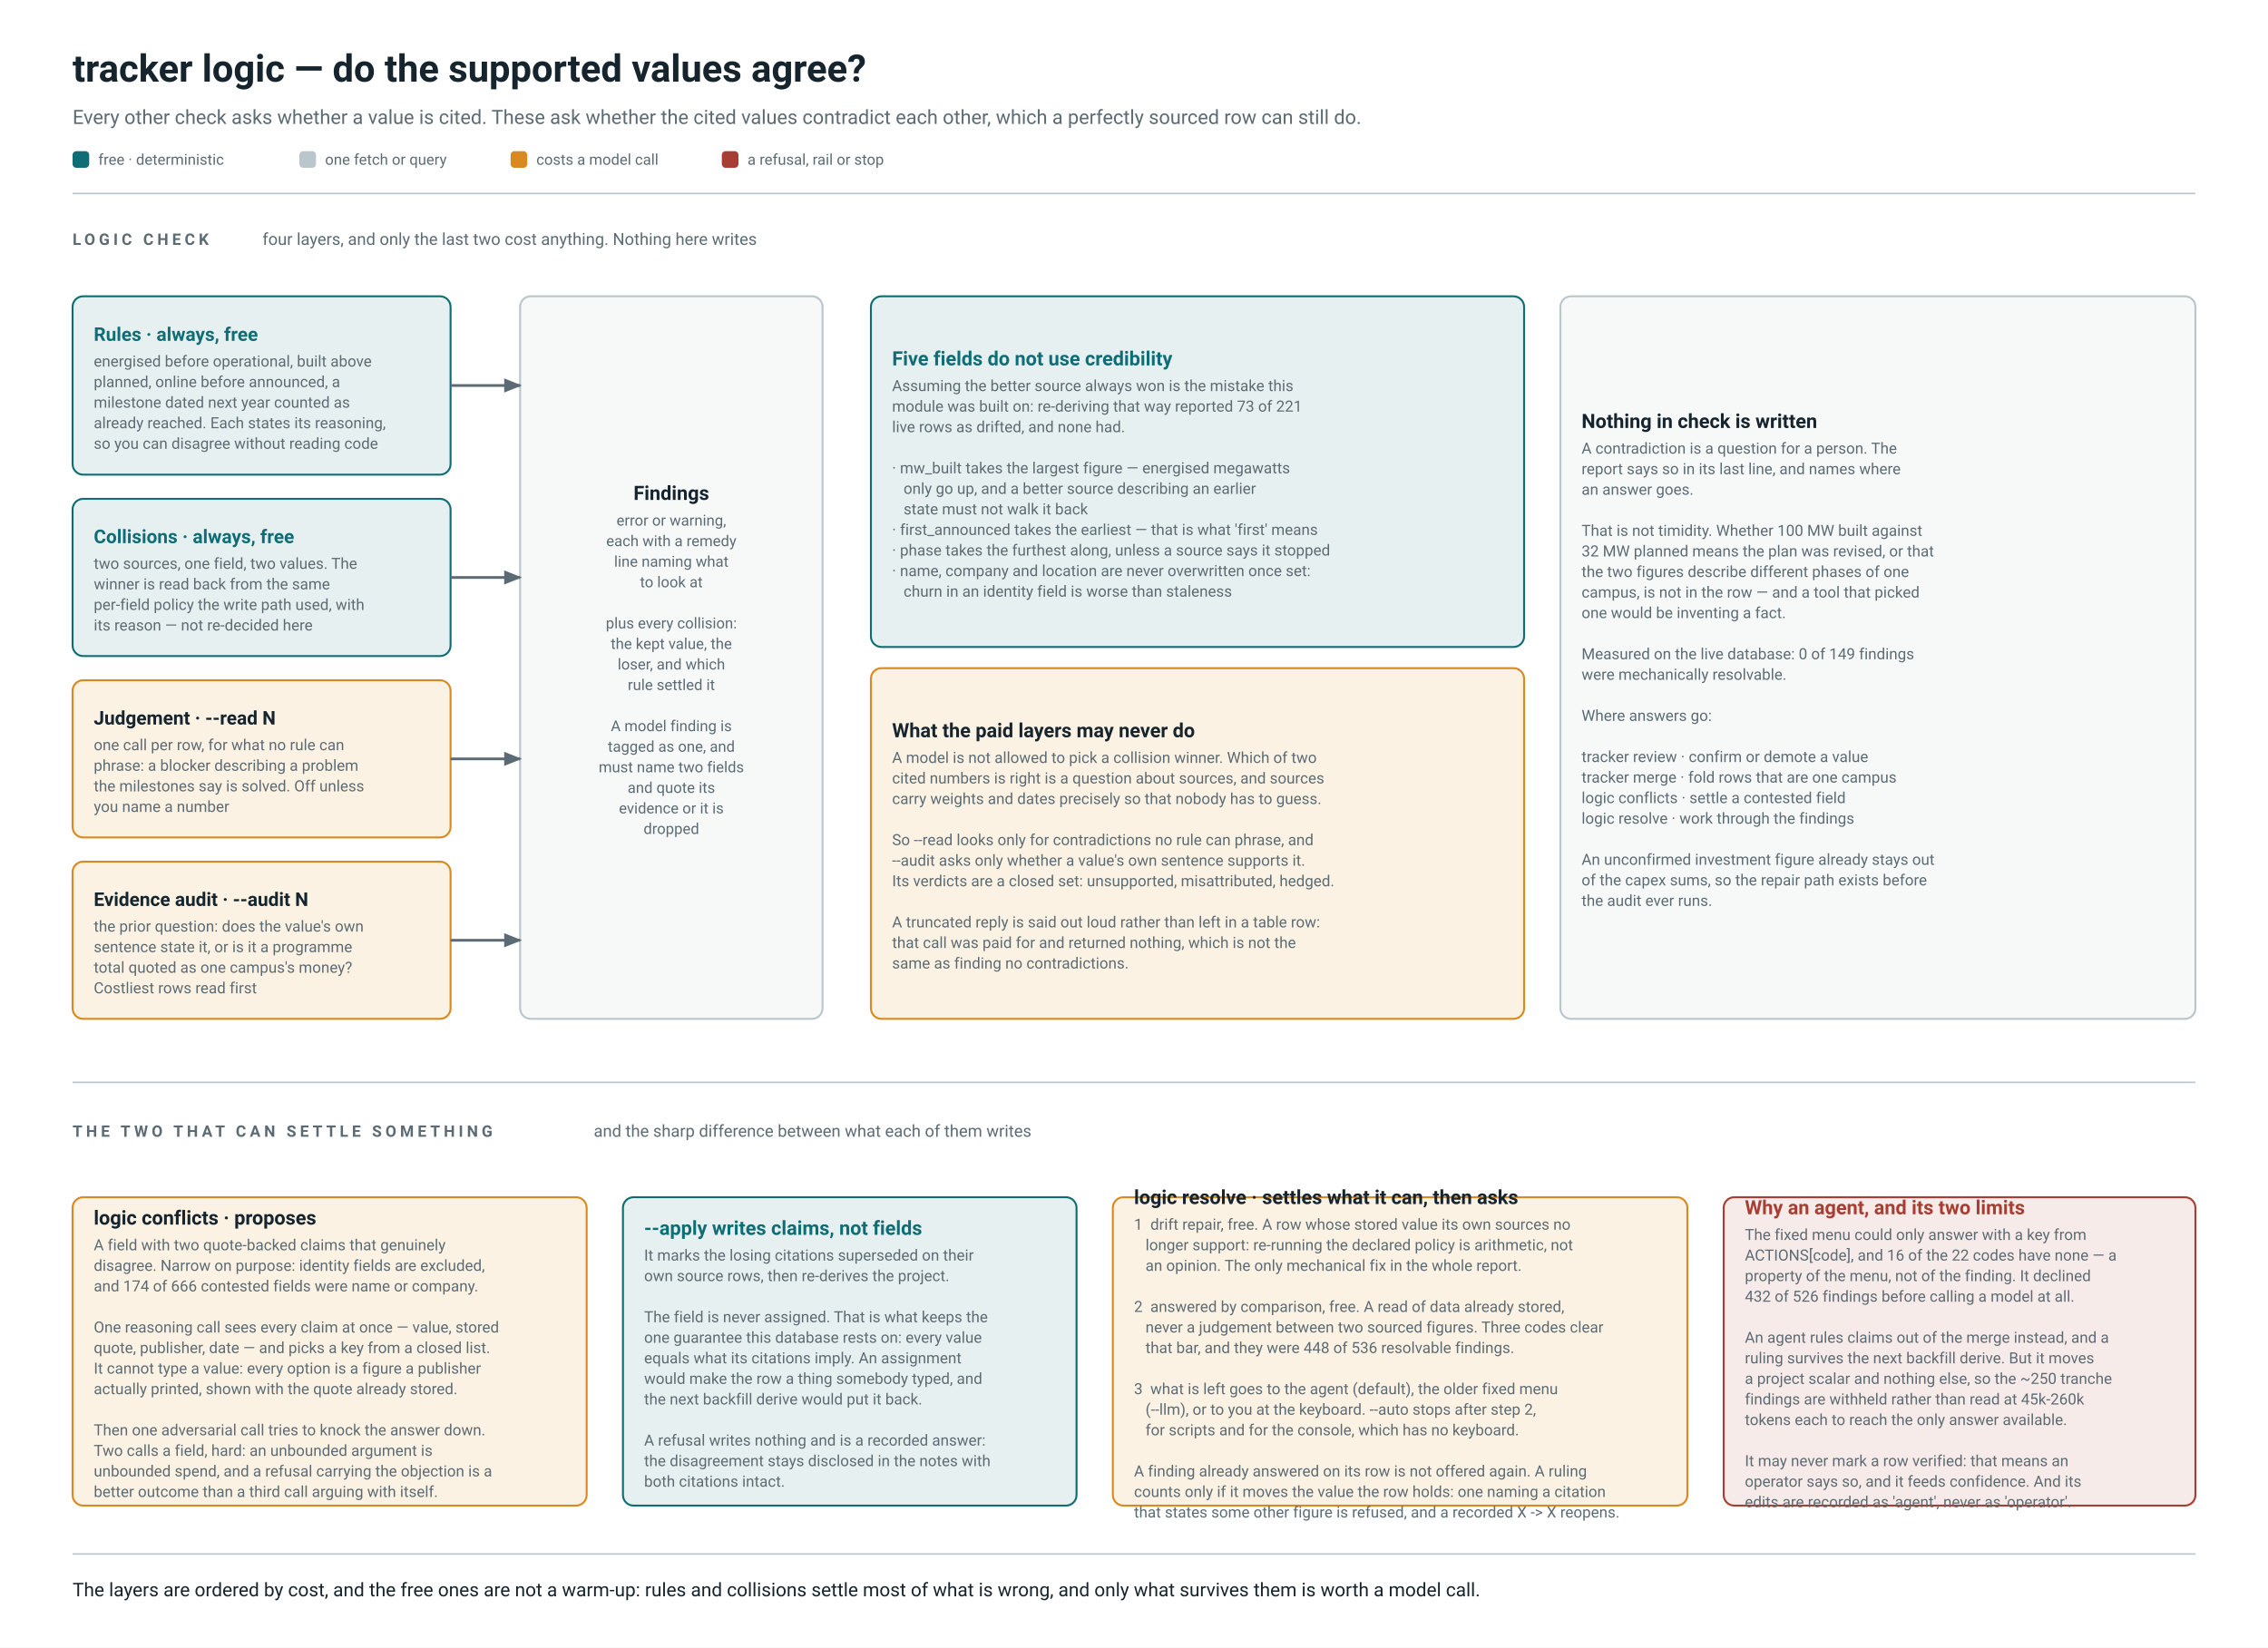
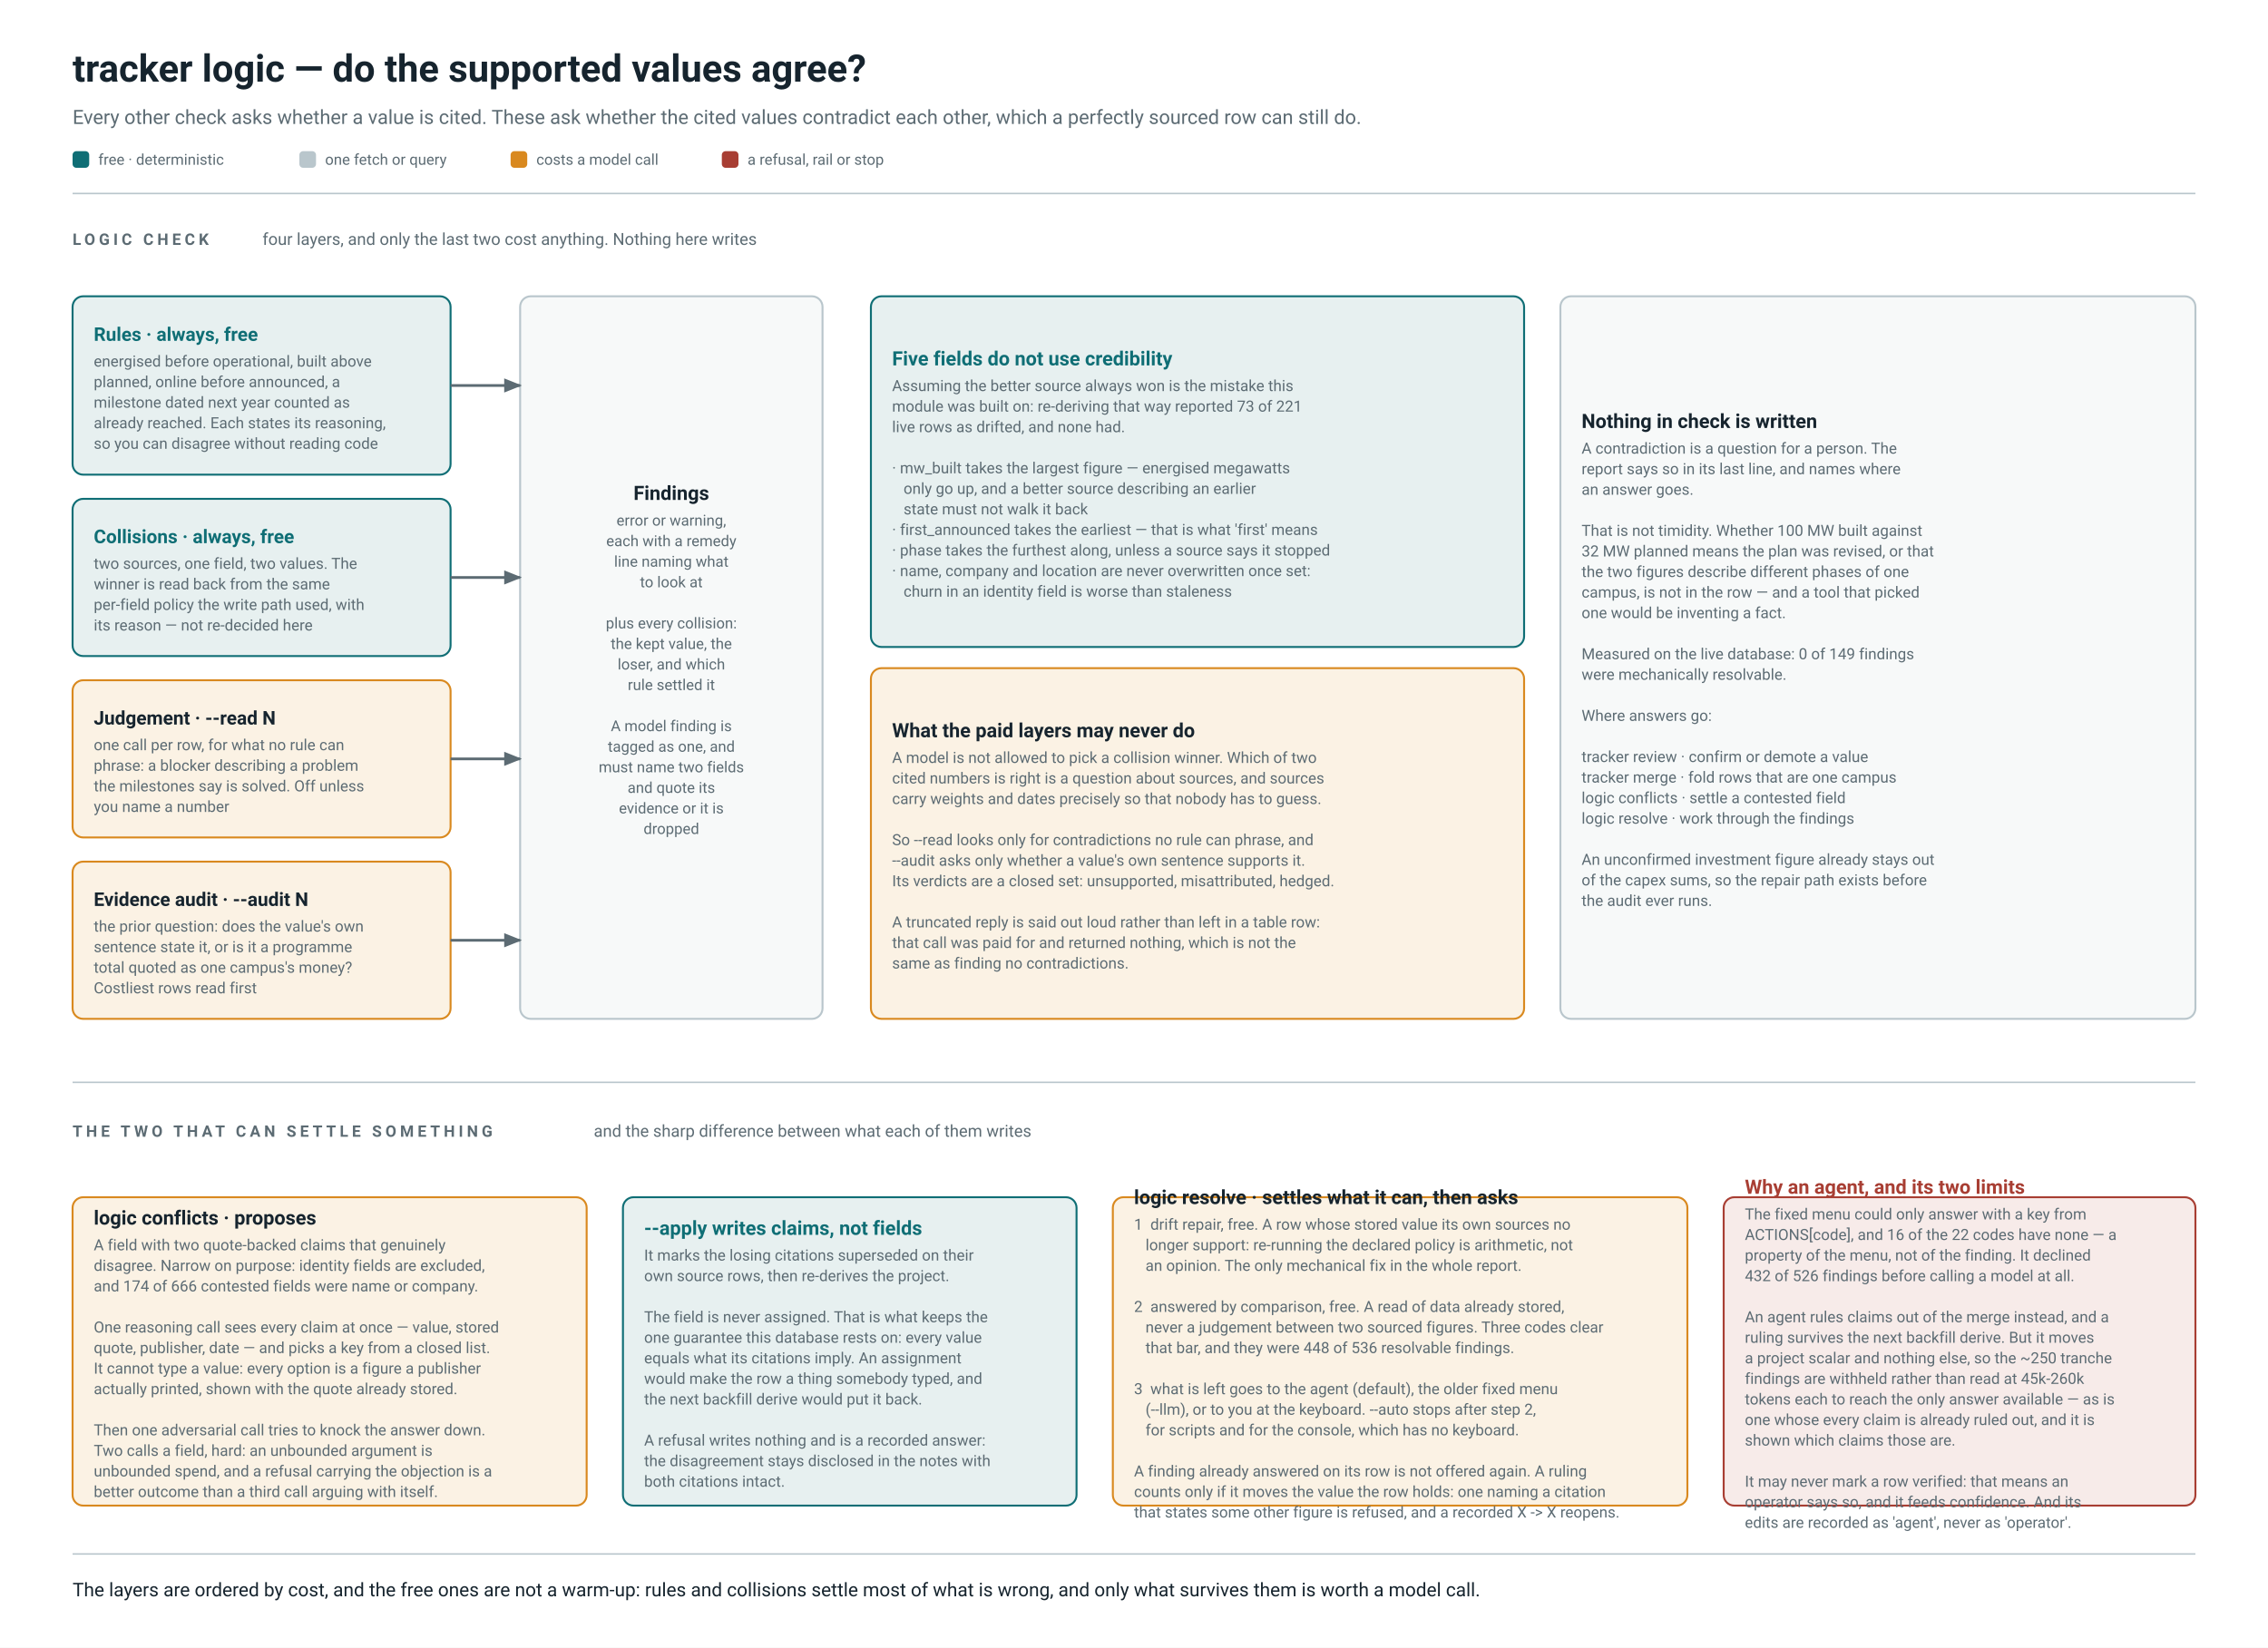
<svg xmlns="http://www.w3.org/2000/svg" width="1500" height="1090" viewBox="0 0 1500 1090" font-family="system-ui,-apple-system,'Segoe UI',Roboto,'Helvetica Neue','DejaVu Sans',Arial,sans-serif">
  <defs>
    <marker id="a5C6B73" viewBox="0 0 10 10" refX="9" refY="5" markerWidth="6.5" markerHeight="6.5" orient="auto-start-reverse">
      <path d="M 0 1 L 10 5 L 0 9 z" fill="#5C6B73" />
    </marker>
  </defs>
  <rect width="1500" height="1090" fill="#FFFFFF" />
  <g font-family="system-ui,-apple-system,'Segoe UI',Roboto,'Helvetica Neue','DejaVu Sans',Arial,sans-serif" xml:space="preserve">
    <text x="48.0" y="54.0" font-size="25" fill="#16242E" text-anchor="start" font-weight="700">tracker logic — do the supported values agree?</text>
    <text x="48.0" y="82.0" font-size="13" fill="#5C6B73" text-anchor="start">Every other check asks whether a value is cited. These ask whether the cited values contradict each other, which a perfectly sourced row can still do.</text>
    <rect x="48.0" y="100.0" width="11" height="11" rx="2.5" fill="#0F6E75" />
    <text x="65.0" y="109.0" font-size="10" fill="#5C6B73" text-anchor="start">free · deterministic</text>
    <rect x="198.0" y="100.0" width="11" height="11" rx="2.5" fill="#B9C6CC" />
    <text x="215.0" y="109.0" font-size="10" fill="#5C6B73" text-anchor="start">one fetch or query</text>
    <rect x="337.7" y="100.0" width="11" height="11" rx="2.5" fill="#D9891F" />
    <text x="354.7" y="109.0" font-size="10" fill="#5C6B73" text-anchor="start">costs a model call</text>
    <rect x="477.4" y="100.0" width="11" height="11" rx="2.5" fill="#A83E33" />
    <text x="494.4" y="109.0" font-size="10" fill="#5C6B73" text-anchor="start">a refusal, rail or stop</text>
    <line x1="48" y1="128" x2="1452" y2="128" stroke="#B9C6CC" stroke-width="1" />
    <text x="48.0" y="162.0" font-size="10.5" fill="#5C6B73" text-anchor="start" font-weight="700" letter-spacing="2.4">LOGIC CHECK</text>
    <text x="173.6" y="162.0" font-size="11" fill="#5C6B73" text-anchor="start">four layers, and only the last two cost anything. Nothing here writes</text>
    <rect x="48.0" y="196.0" width="250.0" height="118.0" rx="7" fill="#E7F0F0" stroke="#0F6E75" stroke-width="1.3" />
    <text x="62.0" y="225.5" font-size="12.5" fill="#0F6E75" text-anchor="left" font-weight="700">Rules · always, free</text>
    <text x="62.0" y="242.5" font-size="10.2" fill="#5C6B73" text-anchor="left">energised before operational, built above</text>
    <text x="62.0" y="256.1" font-size="10.2" fill="#5C6B73" text-anchor="left">planned, online before announced, a</text>
    <text x="62.0" y="269.7" font-size="10.2" fill="#5C6B73" text-anchor="left">milestone dated next year counted as</text>
    <text x="62.0" y="283.3" font-size="10.2" fill="#5C6B73" text-anchor="left">already reached. Each states its reasoning,</text>
    <text x="62.0" y="296.9" font-size="10.2" fill="#5C6B73" text-anchor="left">so you can disagree without reading code</text>
    <rect x="48.0" y="330.0" width="250.0" height="104.0" rx="7" fill="#E7F0F0" stroke="#0F6E75" stroke-width="1.3" />
    <text x="62.0" y="359.3" font-size="12.5" fill="#0F6E75" text-anchor="left" font-weight="700">Collisions · always, free</text>
    <text x="62.0" y="376.3" font-size="10.2" fill="#5C6B73" text-anchor="left">two sources, one field, two values. The</text>
    <text x="62.0" y="389.9" font-size="10.2" fill="#5C6B73" text-anchor="left">winner is read back from the same</text>
    <text x="62.0" y="403.5" font-size="10.2" fill="#5C6B73" text-anchor="left">per-field policy the write path used, with</text>
    <text x="62.0" y="417.1" font-size="10.2" fill="#5C6B73" text-anchor="left">its reason — not re-decided here</text>
    <rect x="48.0" y="450.0" width="250.0" height="104.0" rx="7" fill="#FBF2E4" stroke="#D9891F" stroke-width="1.3" />
    <text x="62.0" y="479.3" font-size="12.5" fill="#16242E" text-anchor="left" font-weight="700">Judgement · --read N</text>
    <text x="62.0" y="496.3" font-size="10.2" fill="#5C6B73" text-anchor="left">one call per row, for what no rule can</text>
    <text x="62.0" y="509.9" font-size="10.2" fill="#5C6B73" text-anchor="left">phrase: a blocker describing a problem</text>
    <text x="62.0" y="523.5" font-size="10.2" fill="#5C6B73" text-anchor="left">the milestones say is solved. Off unless</text>
    <text x="62.0" y="537.1" font-size="10.2" fill="#5C6B73" text-anchor="left">you name a number</text>
    <rect x="48.0" y="570.0" width="250.0" height="104.0" rx="7" fill="#FBF2E4" stroke="#D9891F" stroke-width="1.3" />
    <text x="62.0" y="599.3" font-size="12.5" fill="#16242E" text-anchor="left" font-weight="700">Evidence audit · --audit N</text>
    <text x="62.0" y="616.3" font-size="10.2" fill="#5C6B73" text-anchor="left">the prior question: does the value's own</text>
    <text x="62.0" y="629.9" font-size="10.2" fill="#5C6B73" text-anchor="left">sentence state it, or is it a programme</text>
    <text x="62.0" y="643.5" font-size="10.2" fill="#5C6B73" text-anchor="left">total quoted as one campus's money?</text>
    <text x="62.0" y="657.1" font-size="10.2" fill="#5C6B73" text-anchor="left">Costliest rows read first</text>
    <rect x="344.0" y="196.0" width="200.0" height="478.0" rx="7" fill="#F7F9F9" stroke="#B9C6CC" stroke-width="1.3" />
    <text x="444.0" y="330.7" font-size="13" fill="#16242E" text-anchor="middle" font-weight="700">Findings</text>
    <text x="444.0" y="347.7" font-size="10" fill="#5C6B73" text-anchor="middle">error or warning,</text>
    <text x="444.0" y="361.3" font-size="10" fill="#5C6B73" text-anchor="middle">each with a remedy</text>
    <text x="444.0" y="374.9" font-size="10" fill="#5C6B73" text-anchor="middle">line naming what</text>
    <text x="444.0" y="388.5" font-size="10" fill="#5C6B73" text-anchor="middle">to look at</text>
    <text x="444.0" y="402.1" font-size="10" fill="#5C6B73" text-anchor="middle" />
    <text x="444.0" y="415.7" font-size="10" fill="#5C6B73" text-anchor="middle">plus every collision:</text>
    <text x="444.0" y="429.3" font-size="10" fill="#5C6B73" text-anchor="middle">the kept value, the</text>
    <text x="444.0" y="442.9" font-size="10" fill="#5C6B73" text-anchor="middle">loser, and which</text>
    <text x="444.0" y="456.5" font-size="10" fill="#5C6B73" text-anchor="middle">rule settled it</text>
    <text x="444.0" y="470.1" font-size="10" fill="#5C6B73" text-anchor="middle" />
    <text x="444.0" y="483.7" font-size="10" fill="#5C6B73" text-anchor="middle">A model finding is</text>
    <text x="444.0" y="497.3" font-size="10" fill="#5C6B73" text-anchor="middle">tagged as one, and</text>
    <text x="444.0" y="510.9" font-size="10" fill="#5C6B73" text-anchor="middle">must name two fields</text>
    <text x="444.0" y="524.5" font-size="10" fill="#5C6B73" text-anchor="middle">and quote its</text>
    <text x="444.0" y="538.1" font-size="10" fill="#5C6B73" text-anchor="middle">evidence or it is</text>
    <text x="444.0" y="551.7" font-size="10" fill="#5C6B73" text-anchor="middle">dropped</text>
    <polyline points="298.0,255.0 344.0,255.0" fill="none" stroke="#5C6B73" stroke-width="1.8" stroke-linejoin="round" marker-end="url(#a5C6B73)" />
    <polyline points="298.0,382.0 344.0,382.0" fill="none" stroke="#5C6B73" stroke-width="1.8" stroke-linejoin="round" marker-end="url(#a5C6B73)" />
    <polyline points="298.0,502.0 344.0,502.0" fill="none" stroke="#5C6B73" stroke-width="1.8" stroke-linejoin="round" marker-end="url(#a5C6B73)" />
    <polyline points="298.0,622.0 344.0,622.0" fill="none" stroke="#5C6B73" stroke-width="1.8" stroke-linejoin="round" marker-end="url(#a5C6B73)" />
    <rect x="576.0" y="196.0" width="432.0" height="232.0" rx="7" fill="#E7F0F0" stroke="#0F6E75" stroke-width="1.3" />
    <text x="590.0" y="241.7" font-size="13" fill="#0F6E75" text-anchor="left" font-weight="700">Five fields do not use credibility</text>
    <text x="590.0" y="258.7" font-size="10.2" fill="#5C6B73" text-anchor="left">Assuming the better source always won is the mistake this</text>
    <text x="590.0" y="272.3" font-size="10.2" fill="#5C6B73" text-anchor="left">module was built on: re-deriving that way reported 73 of 221</text>
    <text x="590.0" y="285.9" font-size="10.2" fill="#5C6B73" text-anchor="left">live rows as drifted, and none had.</text>
    <text x="590.0" y="299.5" font-size="10.2" fill="#5C6B73" text-anchor="left" />
    <text x="590.0" y="313.1" font-size="10.2" fill="#5C6B73" text-anchor="left">· mw_built takes the largest figure — energised megawatts</text>
    <text x="590.0" y="326.7" font-size="10.2" fill="#5C6B73" text-anchor="left">   only go up, and a better source describing an earlier</text>
    <text x="590.0" y="340.3" font-size="10.2" fill="#5C6B73" text-anchor="left">   state must not walk it back</text>
    <text x="590.0" y="353.9" font-size="10.2" fill="#5C6B73" text-anchor="left">· first_announced takes the earliest — that is what 'first' means</text>
    <text x="590.0" y="367.5" font-size="10.2" fill="#5C6B73" text-anchor="left">· phase takes the furthest along, unless a source says it stopped</text>
    <text x="590.0" y="381.1" font-size="10.2" fill="#5C6B73" text-anchor="left">· name, company and location are never overwritten once set:</text>
    <text x="590.0" y="394.7" font-size="10.2" fill="#5C6B73" text-anchor="left">   churn in an identity field is worse than staleness</text>
    <rect x="576.0" y="442.0" width="432.0" height="232.0" rx="7" fill="#FBF2E4" stroke="#D9891F" stroke-width="1.3" />
    <text x="590.0" y="487.7" font-size="13" fill="#16242E" text-anchor="left" font-weight="700">What the paid layers may never do</text>
    <text x="590.0" y="504.7" font-size="10.2" fill="#5C6B73" text-anchor="left">A model is not allowed to pick a collision winner. Which of two</text>
    <text x="590.0" y="518.3" font-size="10.2" fill="#5C6B73" text-anchor="left">cited numbers is right is a question about sources, and sources</text>
    <text x="590.0" y="531.9" font-size="10.2" fill="#5C6B73" text-anchor="left">carry weights and dates precisely so that nobody has to guess.</text>
    <text x="590.0" y="545.5" font-size="10.2" fill="#5C6B73" text-anchor="left" />
    <text x="590.0" y="559.1" font-size="10.2" fill="#5C6B73" text-anchor="left">So --read looks only for contradictions no rule can phrase, and</text>
    <text x="590.0" y="572.7" font-size="10.2" fill="#5C6B73" text-anchor="left">--audit asks only whether a value's own sentence supports it.</text>
    <text x="590.0" y="586.3" font-size="10.2" fill="#5C6B73" text-anchor="left">Its verdicts are a closed set: unsupported, misattributed, hedged.</text>
    <text x="590.0" y="599.9" font-size="10.2" fill="#5C6B73" text-anchor="left" />
    <text x="590.0" y="613.5" font-size="10.2" fill="#5C6B73" text-anchor="left">A truncated reply is said out loud rather than left in a table row:</text>
    <text x="590.0" y="627.1" font-size="10.2" fill="#5C6B73" text-anchor="left">that call was paid for and returned nothing, which is not the</text>
    <text x="590.0" y="640.7" font-size="10.2" fill="#5C6B73" text-anchor="left">same as finding no contradictions.</text>
    <rect x="1032.0" y="196.0" width="420.0" height="478.0" rx="7" fill="#F7F9F9" stroke="#B9C6CC" stroke-width="1.3" />
    <text x="1046.0" y="283.1" font-size="13" fill="#16242E" text-anchor="left" font-weight="700">Nothing in check is written</text>
    <text x="1046.0" y="300.1" font-size="10.2" fill="#5C6B73" text-anchor="left">A contradiction is a question for a person. The</text>
    <text x="1046.0" y="313.7" font-size="10.2" fill="#5C6B73" text-anchor="left">report says so in its last line, and names where</text>
    <text x="1046.0" y="327.3" font-size="10.2" fill="#5C6B73" text-anchor="left">an answer goes.</text>
    <text x="1046.0" y="340.9" font-size="10.2" fill="#5C6B73" text-anchor="left" />
    <text x="1046.0" y="354.5" font-size="10.2" fill="#5C6B73" text-anchor="left">That is not timidity. Whether 100 MW built against</text>
    <text x="1046.0" y="368.1" font-size="10.2" fill="#5C6B73" text-anchor="left">32 MW planned means the plan was revised, or that</text>
    <text x="1046.0" y="381.7" font-size="10.2" fill="#5C6B73" text-anchor="left">the two figures describe different phases of one</text>
    <text x="1046.0" y="395.3" font-size="10.2" fill="#5C6B73" text-anchor="left">campus, is not in the row — and a tool that picked</text>
    <text x="1046.0" y="408.9" font-size="10.2" fill="#5C6B73" text-anchor="left">one would be inventing a fact.</text>
    <text x="1046.0" y="422.5" font-size="10.2" fill="#5C6B73" text-anchor="left" />
    <text x="1046.0" y="436.1" font-size="10.2" fill="#5C6B73" text-anchor="left">Measured on the live database: 0 of 149 findings</text>
    <text x="1046.0" y="449.7" font-size="10.2" fill="#5C6B73" text-anchor="left">were mechanically resolvable.</text>
    <text x="1046.0" y="463.3" font-size="10.2" fill="#5C6B73" text-anchor="left" />
    <text x="1046.0" y="476.9" font-size="10.2" fill="#5C6B73" text-anchor="left">Where answers go:</text>
    <text x="1046.0" y="490.5" font-size="10.2" fill="#5C6B73" text-anchor="left" />
    <text x="1046.0" y="504.1" font-size="10.2" fill="#5C6B73" text-anchor="left">tracker review · confirm or demote a value</text>
    <text x="1046.0" y="517.7" font-size="10.2" fill="#5C6B73" text-anchor="left">tracker merge · fold rows that are one campus</text>
    <text x="1046.0" y="531.3" font-size="10.2" fill="#5C6B73" text-anchor="left">logic conflicts · settle a contested field</text>
    <text x="1046.0" y="544.9" font-size="10.2" fill="#5C6B73" text-anchor="left">logic resolve · work through the findings</text>
    <text x="1046.0" y="558.5" font-size="10.2" fill="#5C6B73" text-anchor="left" />
    <text x="1046.0" y="572.1" font-size="10.2" fill="#5C6B73" text-anchor="left">An unconfirmed investment figure already stays out</text>
    <text x="1046.0" y="585.7" font-size="10.2" fill="#5C6B73" text-anchor="left">of the capex sums, so the repair path exists before</text>
    <text x="1046.0" y="599.3" font-size="10.2" fill="#5C6B73" text-anchor="left">the audit ever runs.</text>
    <line x1="48" y1="716" x2="1452" y2="716" stroke="#B9C6CC" stroke-width="1" />
    <text x="48.0" y="752.0" font-size="10.5" fill="#5C6B73" text-anchor="start" font-weight="700" letter-spacing="2.4">THE TWO THAT CAN SETTLE SOMETHING</text>
    <text x="392.7" y="752.0" font-size="11" fill="#5C6B73" text-anchor="start">and the sharp difference between what each of them writes</text>
    <rect x="48.0" y="792.0" width="340.0" height="204.0" rx="7" fill="#FBF2E4" stroke="#D9891F" stroke-width="1.3" />
    <text x="62.0" y="810.1" font-size="13" fill="#16242E" text-anchor="left" font-weight="700">logic conflicts · proposes</text>
    <text x="62.0" y="827.1" font-size="10.2" fill="#5C6B73" text-anchor="left">A field with two quote-backed claims that genuinely</text>
    <text x="62.0" y="840.7" font-size="10.2" fill="#5C6B73" text-anchor="left">disagree. Narrow on purpose: identity fields are excluded,</text>
    <text x="62.0" y="854.3" font-size="10.2" fill="#5C6B73" text-anchor="left">and 174 of 666 contested fields were name or company.</text>
    <text x="62.0" y="867.9" font-size="10.2" fill="#5C6B73" text-anchor="left" />
    <text x="62.0" y="881.5" font-size="10.2" fill="#5C6B73" text-anchor="left">One reasoning call sees every claim at once — value, stored</text>
    <text x="62.0" y="895.1" font-size="10.2" fill="#5C6B73" text-anchor="left">quote, publisher, date — and picks a key from a closed list.</text>
    <text x="62.0" y="908.7" font-size="10.2" fill="#5C6B73" text-anchor="left">It cannot type a value: every option is a figure a publisher</text>
    <text x="62.0" y="922.3" font-size="10.2" fill="#5C6B73" text-anchor="left">actually printed, shown with the quote already stored.</text>
    <text x="62.0" y="935.9" font-size="10.2" fill="#5C6B73" text-anchor="left" />
    <text x="62.0" y="949.5" font-size="10.2" fill="#5C6B73" text-anchor="left">Then one adversarial call tries to knock the answer down.</text>
    <text x="62.0" y="963.1" font-size="10.2" fill="#5C6B73" text-anchor="left">Two calls a field, hard: an unbounded argument is</text>
    <text x="62.0" y="976.7" font-size="10.2" fill="#5C6B73" text-anchor="left">unbounded spend, and a refusal carrying the objection is a</text>
    <text x="62.0" y="990.3" font-size="10.2" fill="#5C6B73" text-anchor="left">better outcome than a third call arguing with itself.</text>
    <rect x="412.0" y="792.0" width="300.0" height="204.0" rx="7" fill="#E7F0F0" stroke="#0F6E75" stroke-width="1.3" />
    <text x="426.0" y="816.9" font-size="13" fill="#0F6E75" text-anchor="left" font-weight="700">--apply writes claims, not fields</text>
    <text x="426.0" y="833.9" font-size="10.2" fill="#5C6B73" text-anchor="left">It marks the losing citations superseded on their</text>
    <text x="426.0" y="847.5" font-size="10.2" fill="#5C6B73" text-anchor="left">own source rows, then re-derives the project.</text>
    <text x="426.0" y="861.1" font-size="10.2" fill="#5C6B73" text-anchor="left" />
    <text x="426.0" y="874.7" font-size="10.2" fill="#5C6B73" text-anchor="left">The field is never assigned. That is what keeps the</text>
    <text x="426.0" y="888.3" font-size="10.2" fill="#5C6B73" text-anchor="left">one guarantee this database rests on: every value</text>
    <text x="426.0" y="901.9" font-size="10.2" fill="#5C6B73" text-anchor="left">equals what its citations imply. An assignment</text>
    <text x="426.0" y="915.5" font-size="10.2" fill="#5C6B73" text-anchor="left">would make the row a thing somebody typed, and</text>
    <text x="426.0" y="929.1" font-size="10.2" fill="#5C6B73" text-anchor="left">the next backfill derive would put it back.</text>
    <text x="426.0" y="942.7" font-size="10.2" fill="#5C6B73" text-anchor="left" />
    <text x="426.0" y="956.3" font-size="10.2" fill="#5C6B73" text-anchor="left">A refusal writes nothing and is a recorded answer:</text>
    <text x="426.0" y="969.9" font-size="10.2" fill="#5C6B73" text-anchor="left">the disagreement stays disclosed in the notes with</text>
    <text x="426.0" y="983.5" font-size="10.2" fill="#5C6B73" text-anchor="left">both citations intact.</text>
    <rect x="736.0" y="792.0" width="380.0" height="204.0" rx="7" fill="#FBF2E4" stroke="#D9891F" stroke-width="1.3" />
    <text x="750.0" y="796.5" font-size="13" fill="#16242E" text-anchor="left" font-weight="700">logic resolve · settles what it can, then asks</text>
    <text x="750.0" y="813.5" font-size="10.2" fill="#5C6B73" text-anchor="left">1  drift repair, free. A row whose stored value its own sources no</text>
    <text x="750.0" y="827.1" font-size="10.2" fill="#5C6B73" text-anchor="left">   longer support: re-running the declared policy is arithmetic, not</text>
    <text x="750.0" y="840.7" font-size="10.2" fill="#5C6B73" text-anchor="left">   an opinion. The only mechanical fix in the whole report.</text>
    <text x="750.0" y="854.3" font-size="10.2" fill="#5C6B73" text-anchor="left" />
    <text x="750.0" y="867.9" font-size="10.2" fill="#5C6B73" text-anchor="left">2  answered by comparison, free. A read of data already stored,</text>
    <text x="750.0" y="881.5" font-size="10.2" fill="#5C6B73" text-anchor="left">   never a judgement between two sourced figures. Three codes clear</text>
    <text x="750.0" y="895.1" font-size="10.2" fill="#5C6B73" text-anchor="left">   that bar, and they were 448 of 536 resolvable findings.</text>
    <text x="750.0" y="908.7" font-size="10.2" fill="#5C6B73" text-anchor="left" />
    <text x="750.0" y="922.3" font-size="10.2" fill="#5C6B73" text-anchor="left">3  what is left goes to the agent (default), the older fixed menu</text>
    <text x="750.0" y="935.9" font-size="10.2" fill="#5C6B73" text-anchor="left">   (--llm), or to you at the keyboard. --auto stops after step 2,</text>
    <text x="750.0" y="949.5" font-size="10.2" fill="#5C6B73" text-anchor="left">   for scripts and for the console, which has no keyboard.</text>
    <text x="750.0" y="963.1" font-size="10.2" fill="#5C6B73" text-anchor="left" />
    <text x="750.0" y="976.7" font-size="10.2" fill="#5C6B73" text-anchor="left">A finding already answered on its row is not offered again. A ruling</text>
    <text x="750.0" y="990.3" font-size="10.2" fill="#5C6B73" text-anchor="left">counts only if it moves the value the row holds: one naming a citation</text>
    <text x="750.0" y="1003.9" font-size="10.2" fill="#5C6B73" text-anchor="left">that states some other figure is refused, and a recorded X -&gt; X reopens.</text>
    <rect x="1140.0" y="792.0" width="312.0" height="204.0" rx="7" fill="#F7EBE9" stroke="#A83E33" stroke-width="1.3" />
-     <text x="1154.0" y="803.3" font-size="13" fill="#A83E33" text-anchor="left" font-weight="700">Why an agent, and its two limits</text>
-     <text x="1154.0" y="820.3" font-size="10.2" fill="#5C6B73" text-anchor="left">The fixed menu could only answer with a key from</text>
-     <text x="1154.0" y="833.9" font-size="10.2" fill="#5C6B73" text-anchor="left">ACTIONS[code], and 16 of the 22 codes have none — a</text>
-     <text x="1154.0" y="847.5" font-size="10.2" fill="#5C6B73" text-anchor="left">property of the menu, not of the finding. It declined</text>
-     <text x="1154.0" y="861.1" font-size="10.2" fill="#5C6B73" text-anchor="left">432 of 526 findings before calling a model at all.</text>
-     <text x="1154.0" y="874.7" font-size="10.2" fill="#5C6B73" text-anchor="left" />
-     <text x="1154.0" y="888.3" font-size="10.2" fill="#5C6B73" text-anchor="left">An agent rules claims out of the merge instead, and a</text>
-     <text x="1154.0" y="901.9" font-size="10.2" fill="#5C6B73" text-anchor="left">ruling survives the next backfill derive. But it moves</text>
-     <text x="1154.0" y="915.5" font-size="10.2" fill="#5C6B73" text-anchor="left">a project scalar and nothing else, so the ~250 tranche</text>
-     <text x="1154.0" y="929.1" font-size="10.2" fill="#5C6B73" text-anchor="left">findings are withheld rather than read at 45k-260k</text>
-     <text x="1154.0" y="942.7" font-size="10.2" fill="#5C6B73" text-anchor="left">tokens each to reach the only answer available.</text>
-     <text x="1154.0" y="956.3" font-size="10.2" fill="#5C6B73" text-anchor="left" />
-     <text x="1154.0" y="969.9" font-size="10.2" fill="#5C6B73" text-anchor="left">It may never mark a row verified: that means an</text>
-     <text x="1154.0" y="983.5" font-size="10.2" fill="#5C6B73" text-anchor="left">operator says so, and it feeds confidence. And its</text>
-     <text x="1154.0" y="997.1" font-size="10.2" fill="#5C6B73" text-anchor="left">edits are recorded as 'agent', never as 'operator'.</text>
+     <text x="1154.0" y="789.7" font-size="13" fill="#A83E33" text-anchor="left" font-weight="700">Why an agent, and its two limits</text>
+     <text x="1154.0" y="806.7" font-size="10.2" fill="#5C6B73" text-anchor="left">The fixed menu could only answer with a key from</text>
+     <text x="1154.0" y="820.3" font-size="10.2" fill="#5C6B73" text-anchor="left">ACTIONS[code], and 16 of the 22 codes have none — a</text>
+     <text x="1154.0" y="833.9" font-size="10.2" fill="#5C6B73" text-anchor="left">property of the menu, not of the finding. It declined</text>
+     <text x="1154.0" y="847.5" font-size="10.2" fill="#5C6B73" text-anchor="left">432 of 526 findings before calling a model at all.</text>
+     <text x="1154.0" y="861.1" font-size="10.2" fill="#5C6B73" text-anchor="left" />
+     <text x="1154.0" y="874.7" font-size="10.2" fill="#5C6B73" text-anchor="left">An agent rules claims out of the merge instead, and a</text>
+     <text x="1154.0" y="888.3" font-size="10.2" fill="#5C6B73" text-anchor="left">ruling survives the next backfill derive. But it moves</text>
+     <text x="1154.0" y="901.9" font-size="10.2" fill="#5C6B73" text-anchor="left">a project scalar and nothing else, so the ~250 tranche</text>
+     <text x="1154.0" y="915.5" font-size="10.2" fill="#5C6B73" text-anchor="left">findings are withheld rather than read at 45k-260k</text>
+     <text x="1154.0" y="929.1" font-size="10.2" fill="#5C6B73" text-anchor="left">tokens each to reach the only answer available — as is</text>
+     <text x="1154.0" y="942.7" font-size="10.2" fill="#5C6B73" text-anchor="left">one whose every claim is already ruled out, and it is</text>
+     <text x="1154.0" y="956.3" font-size="10.2" fill="#5C6B73" text-anchor="left">shown which claims those are.</text>
+     <text x="1154.0" y="969.9" font-size="10.2" fill="#5C6B73" text-anchor="left" />
+     <text x="1154.0" y="983.5" font-size="10.2" fill="#5C6B73" text-anchor="left">It may never mark a row verified: that means an</text>
+     <text x="1154.0" y="997.1" font-size="10.2" fill="#5C6B73" text-anchor="left">operator says so, and it feeds confidence. And its</text>
+     <text x="1154.0" y="1010.7" font-size="10.2" fill="#5C6B73" text-anchor="left">edits are recorded as 'agent', never as 'operator'.</text>
    <line x1="48" y1="1028" x2="1452" y2="1028" stroke="#B9C6CC" stroke-width="1" />
    <text x="48.0" y="1056.0" font-size="12.5" fill="#16242E" text-anchor="start">The layers are ordered by cost, and the free ones are not a warm-up: rules and collisions settle most of what is wrong, and only what survives them is worth a model call.</text>
  </g>
</svg>
